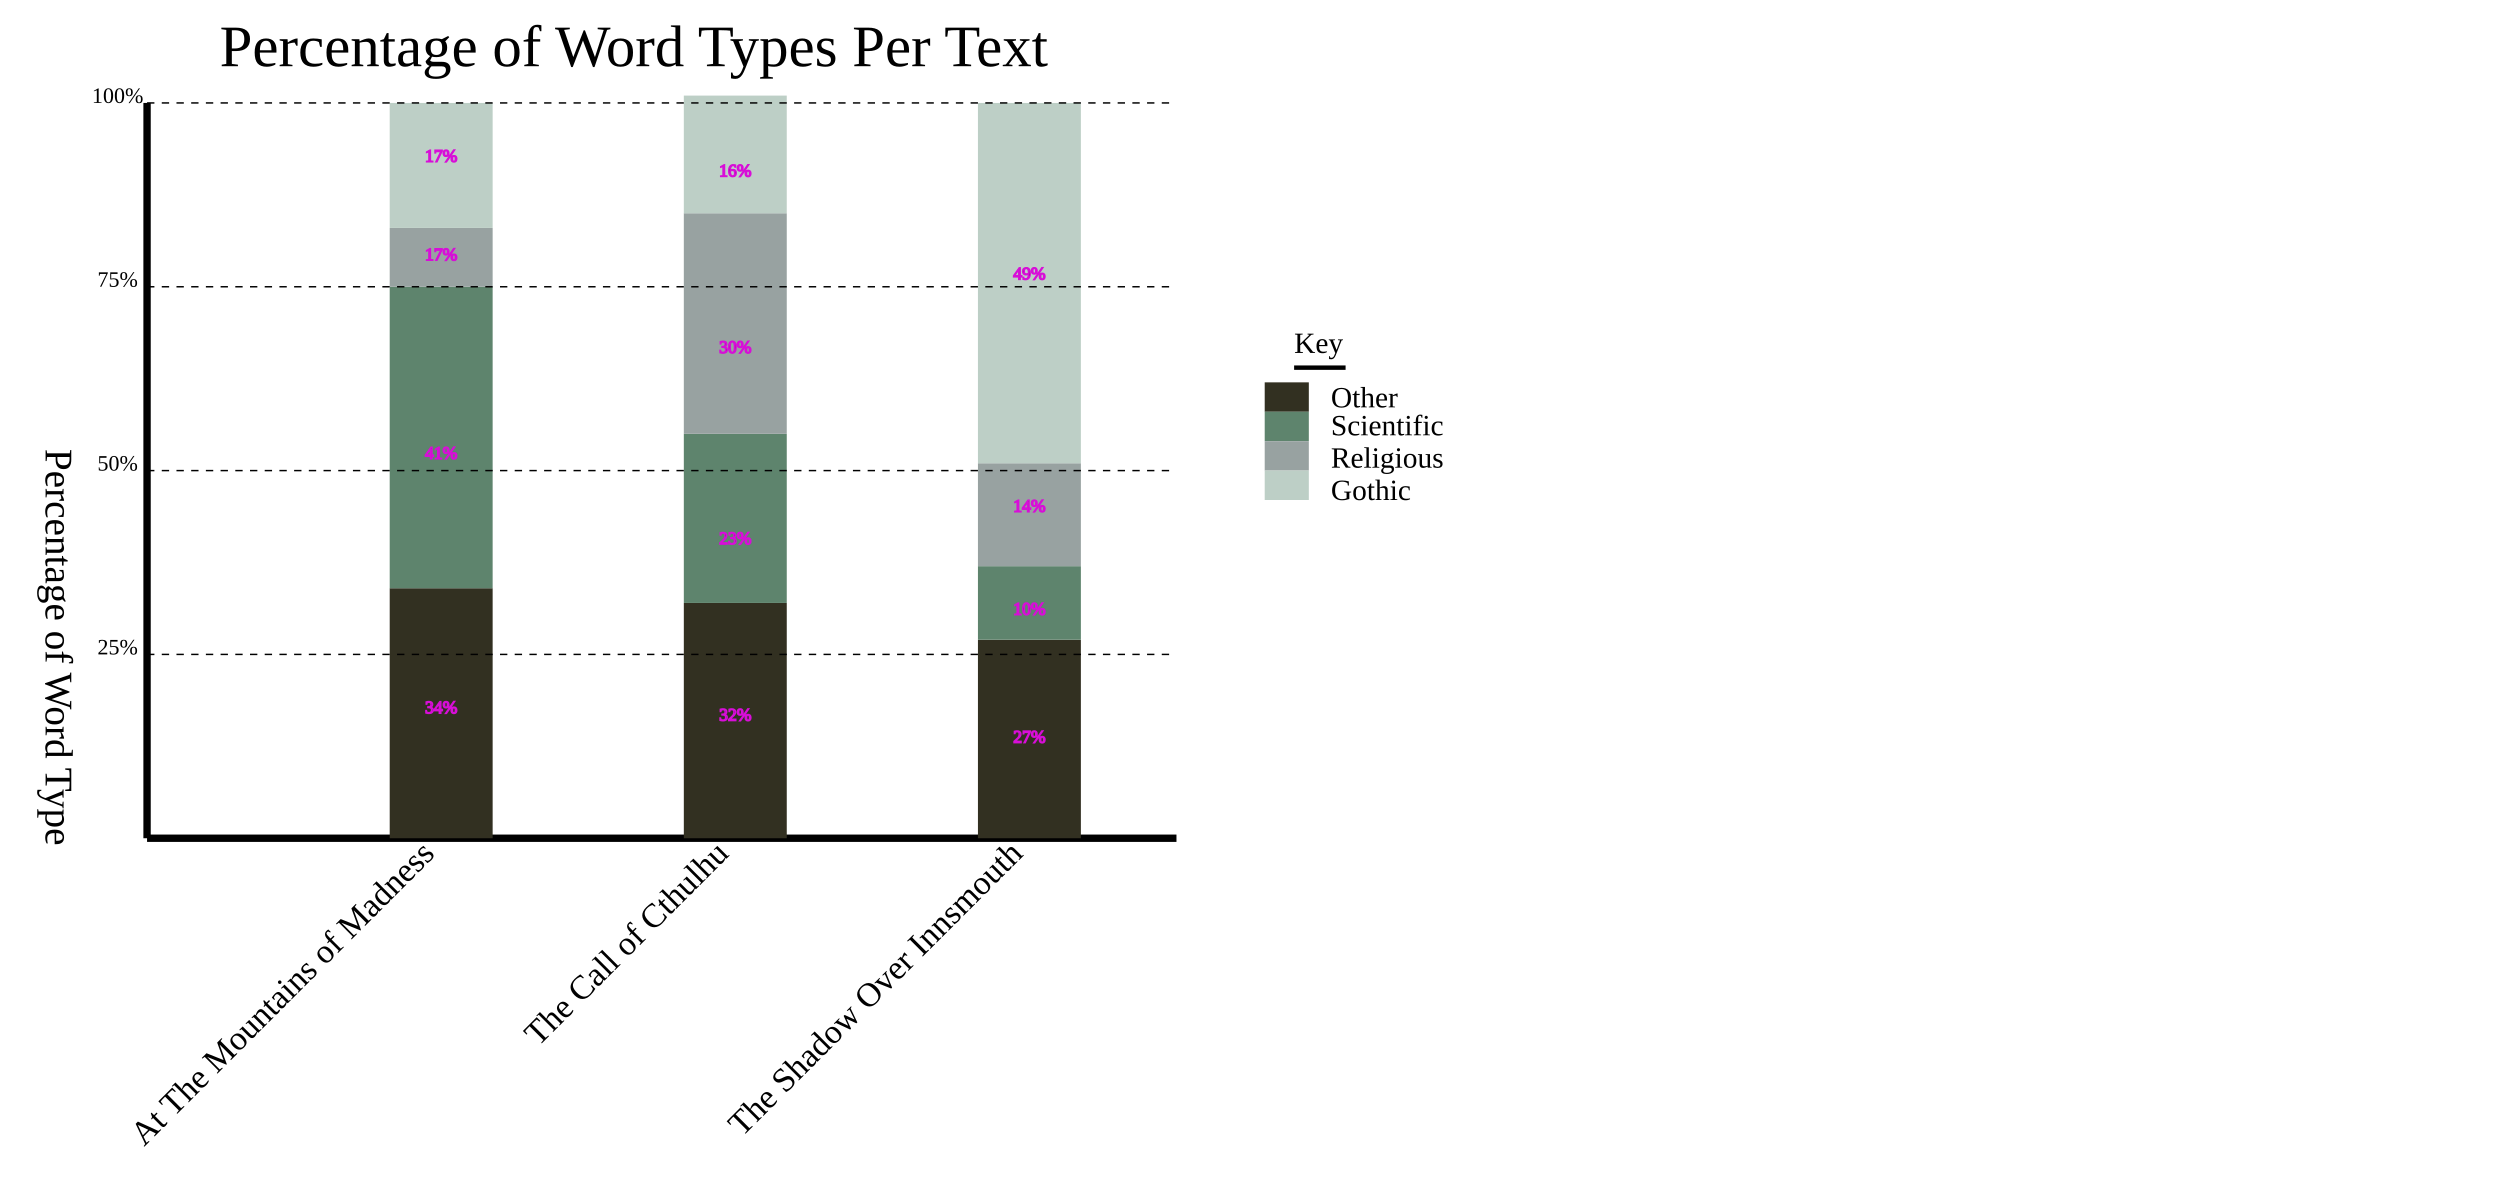
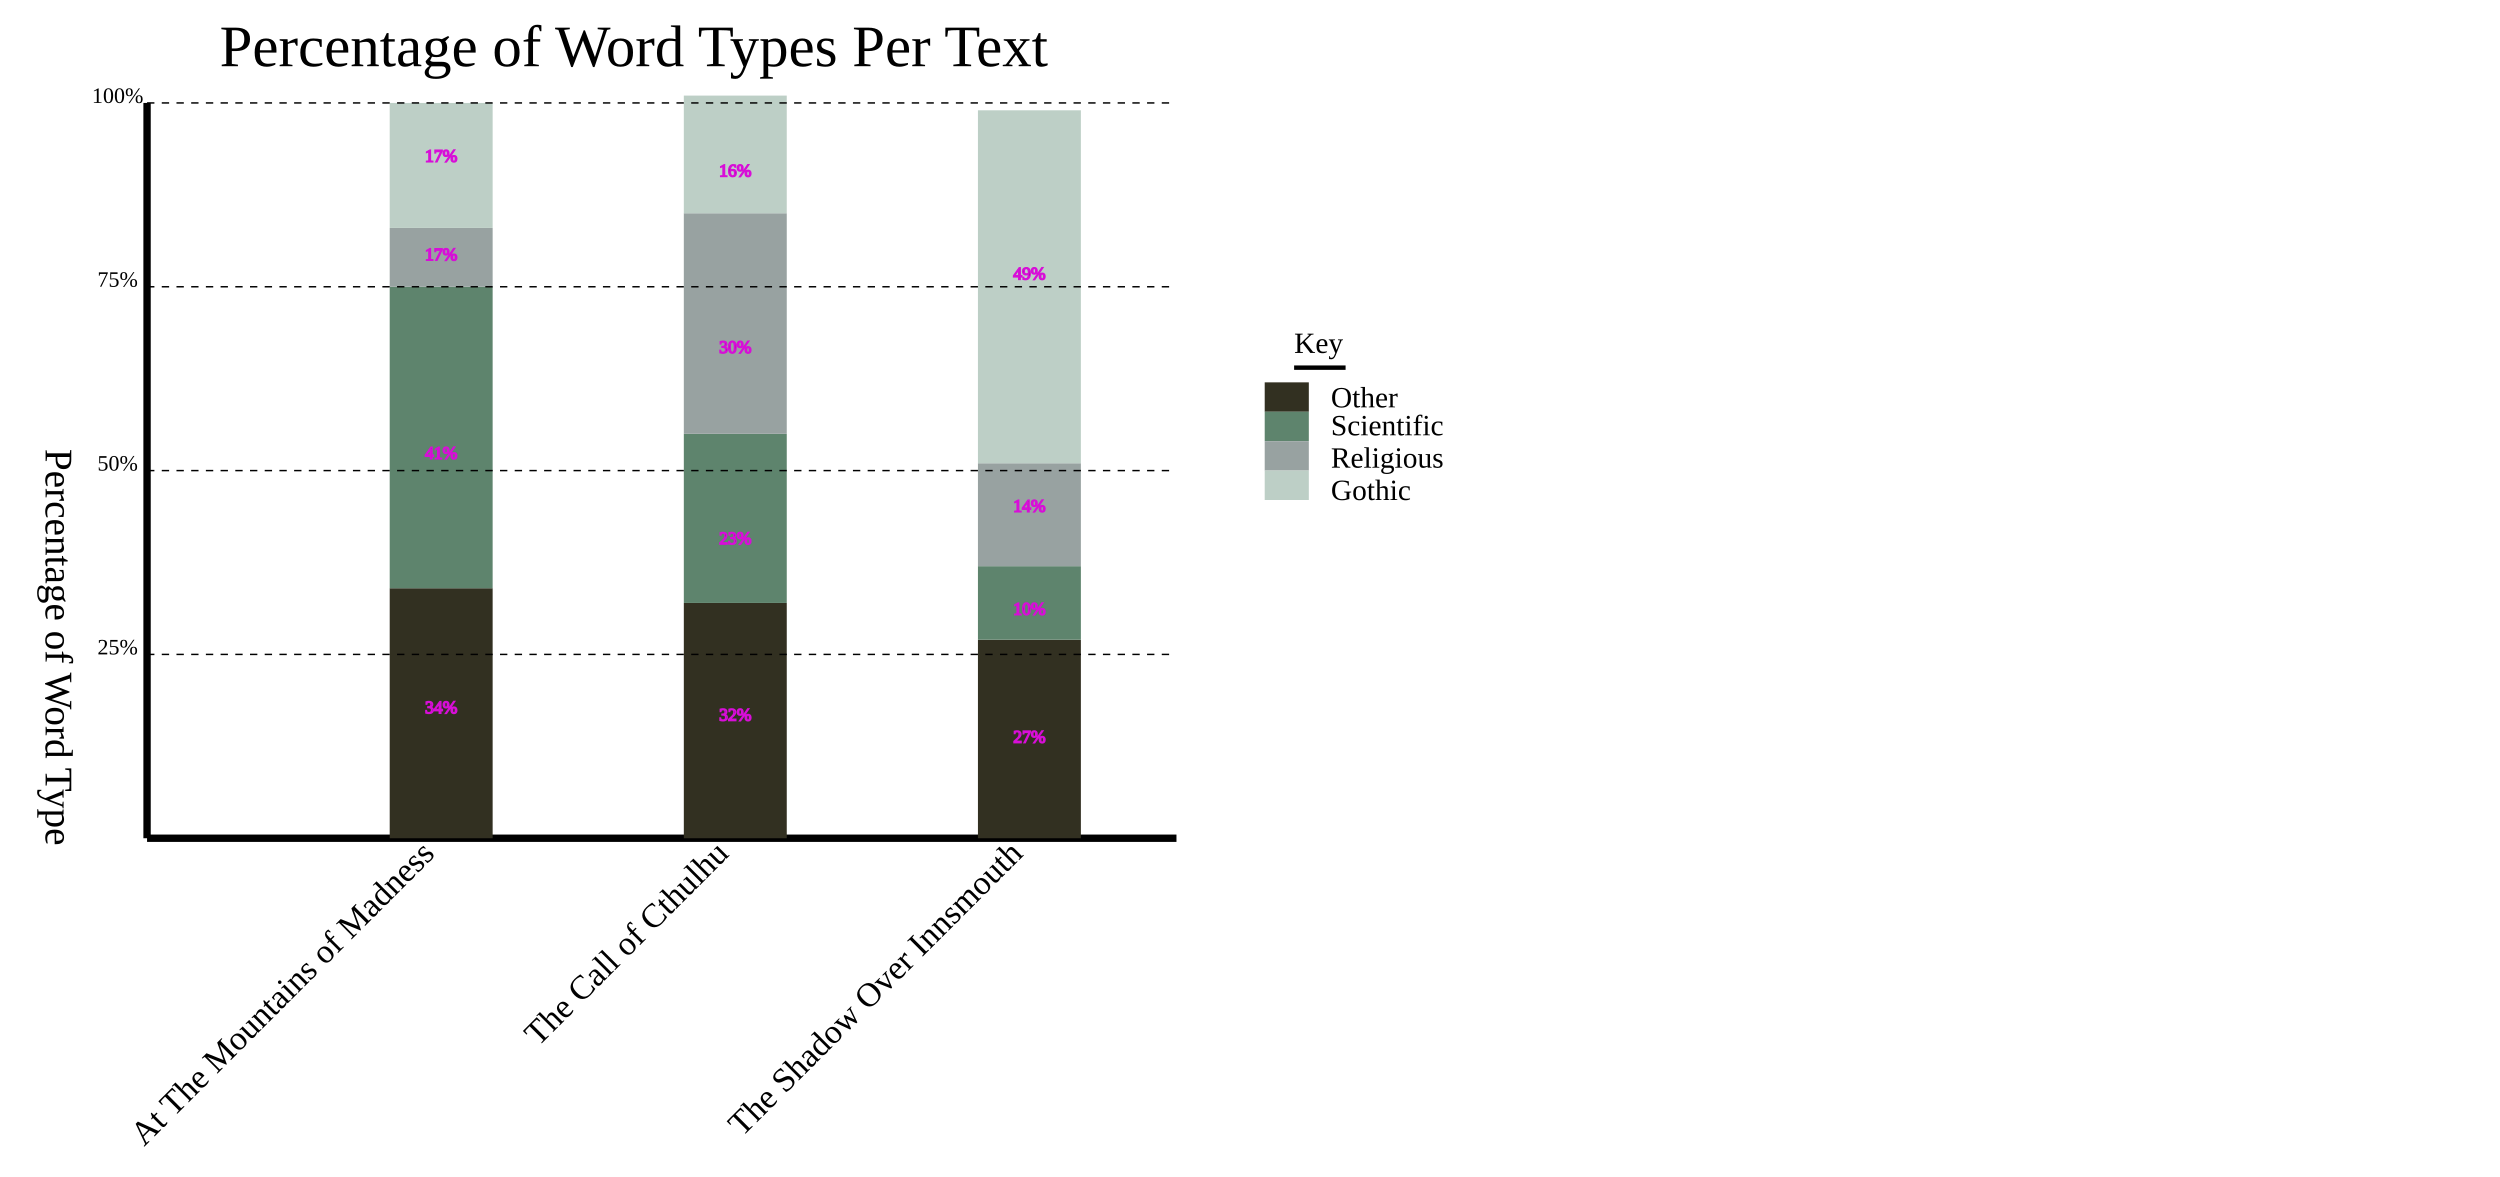
<svg xmlns="http://www.w3.org/2000/svg" width="100%" height="100%" viewBox="0 0 1700 800">
  <g transform="translate(100 570)">
    <line x1="0" x2="700" y1="0" y2="0" stroke="black" stroke-width="5" />
    <line x1="0" x2="0" y1="0" y2="-500" stroke="black" stroke-width="5" />
    <line x1="200" x2="200" y1="0" y2="-170" stroke="#323021" stroke-width="70" />
    <text x="200" y="-85" text-anchor="middle" stroke="#d80ed8">34%</text>
    <line x1="200" x2="200" y1="-170" y2="-375" stroke="#5e846d" stroke-width="70" />
    <text x="200" y="-258" text-anchor="middle" stroke="#d80ed8">41%</text>
    <line x1="200" x2="200" y1="-375" y2="-415" stroke="#98a2a1" stroke-width="70" />
    <text x="200" y="-393" text-anchor="middle" stroke="#d80ed8">17%</text>
    <line x1="200" x2="200" y1="-415" y2="-500" stroke="#bdcfc6" stroke-width="70" />
    <text x="200" y="-460" text-anchor="middle" stroke="#d80ed8">17%</text>
    <text x="200" y="10" font-size="23" text-anchor="end" transform="rotate(-45 200, 15)">At The Mountains of Madness</text>
    <line x1="400" x2="400" y1="0" y2="-160" stroke="#323021" stroke-width="70" />
    <text x="400" y="-80" text-anchor="middle" stroke="#d80ed8">32%</text>
    <line x1="400" x2="400" y1="-160" y2="-275" stroke="#5e846d" stroke-width="70" />
    <text x="400" y="-200" text-anchor="middle" stroke="#d80ed8">23%</text>
    <line x1="400" x2="400" y1="-275" y2="-425" stroke="#98a2a1" stroke-width="70" />
    <text x="400" y="-330" text-anchor="middle" stroke="#d80ed8">30%</text>
    <line x1="400" x2="400" y1="-425" y2="-505" stroke="#bdcfc6" stroke-width="70" />
    <text x="400" y="10" font-size="23" text-anchor="end" transform="rotate(-45 400, 15)">The Call of Cthulhu</text>
    <text x="400" y="-450" text-anchor="middle" stroke="#d80ed8">16%</text>
    <line x1="600" x2="600" y1="0" y2="-135" stroke="#323021" stroke-width="70" />
    <text x="600" y="-65" text-anchor="middle" stroke="#d80ed8">27%</text>
    <line x1="600" x2="600" y1="-135" y2="-185" stroke="#5e846d" stroke-width="70" />
    <text x="600" y="-152" text-anchor="middle" stroke="#d80ed8">10%</text>
    <line x1="600" x2="600" y1="-185" y2="-255" stroke="#98a2a1" stroke-width="70" />
    <text x="600" y="-222" text-anchor="middle" stroke="#d80ed8">14%</text>
-     <line x1="600" x2="600" y1="-255" y2="-500" stroke="#bdcfc6" stroke-width="70" />
+     <line x1="600" x2="600" y1="-255" y2="-495" stroke="#bdcfc6" stroke-width="70" />
    <text x="600" y="-380" text-anchor="middle" stroke="#d80ed8">49%</text>
    <text x="600" y="10" font-size="23" text-anchor="end" transform="rotate(-45 600, 15)">The Shadow Over Innsmouth</text>
    <text x="-20" y="-125" font-size="15" text-anchor="middle">25%</text>
    <line x1="0" x2="700" y1="-125" y2="-125" stroke="black" stroke-width="1" stroke-dasharray="5" />
    <text x="-20" y="-250" font-size="15" text-anchor="middle">50%</text>
    <line x1="0" x2="700" y1="-250" y2="-250" stroke="black" stroke-width="1" stroke-dasharray="5" />
    <text x="-20" y="-375" font-size="15" text-anchor="middle">75%</text>
    <line x1="0" x2="700" y1="-375" y2="-375" stroke="black" stroke-width="1" stroke-dasharray="5" />
    <text x="-20" y="-500" font-size="15" text-anchor="middle">100%</text>
    <line x1="0" x2="700" y1="-500" y2="-500" stroke="black" stroke-width="1" stroke-dasharray="5" />
    <text x="805" y="-293" text-anchor="center" font-size="20px">Other</text>
    <text x="805" y="-274" text-anchor="start" font-size="20px">Scientific</text>
    <text x="805" y="-252" text-anchor="start" font-size="20px">Religious</text>
    <text x="805" y="-230" text-anchor="start" font-size="20px">Gothic</text>
    <text x="780" y="-330" text-anchor="start" font-size="20px">Key</text>
    <line x1="780" x2="815" y1="-320" y2="-320" stroke="black" stroke-width="3" />
    <line x1="760" x2="790" y1="-300" y2="-300" stroke="#323021" stroke-width="20" />
    <line x1="760" x2="790" y1="-280" y2="-280" stroke="#5e846d" stroke-width="20" />
    <line x1="760" x2="790" y1="-260" y2="-260" stroke="#98a2a1" stroke-width="20" />
    <line x1="760" x2="790" y1="-240" y2="-240" stroke="#bdcfc6" stroke-width="20" />
    <text x="-60" y="-250" text-anchor="middle" font-size="20pt" style="writing-mode: tb;">Percentage of Word Type</text>
    <text x="331" y="-525" text-anchor="middle" font-size="30pt">Percentage of Word Types Per Text</text>
  </g>
</svg>
